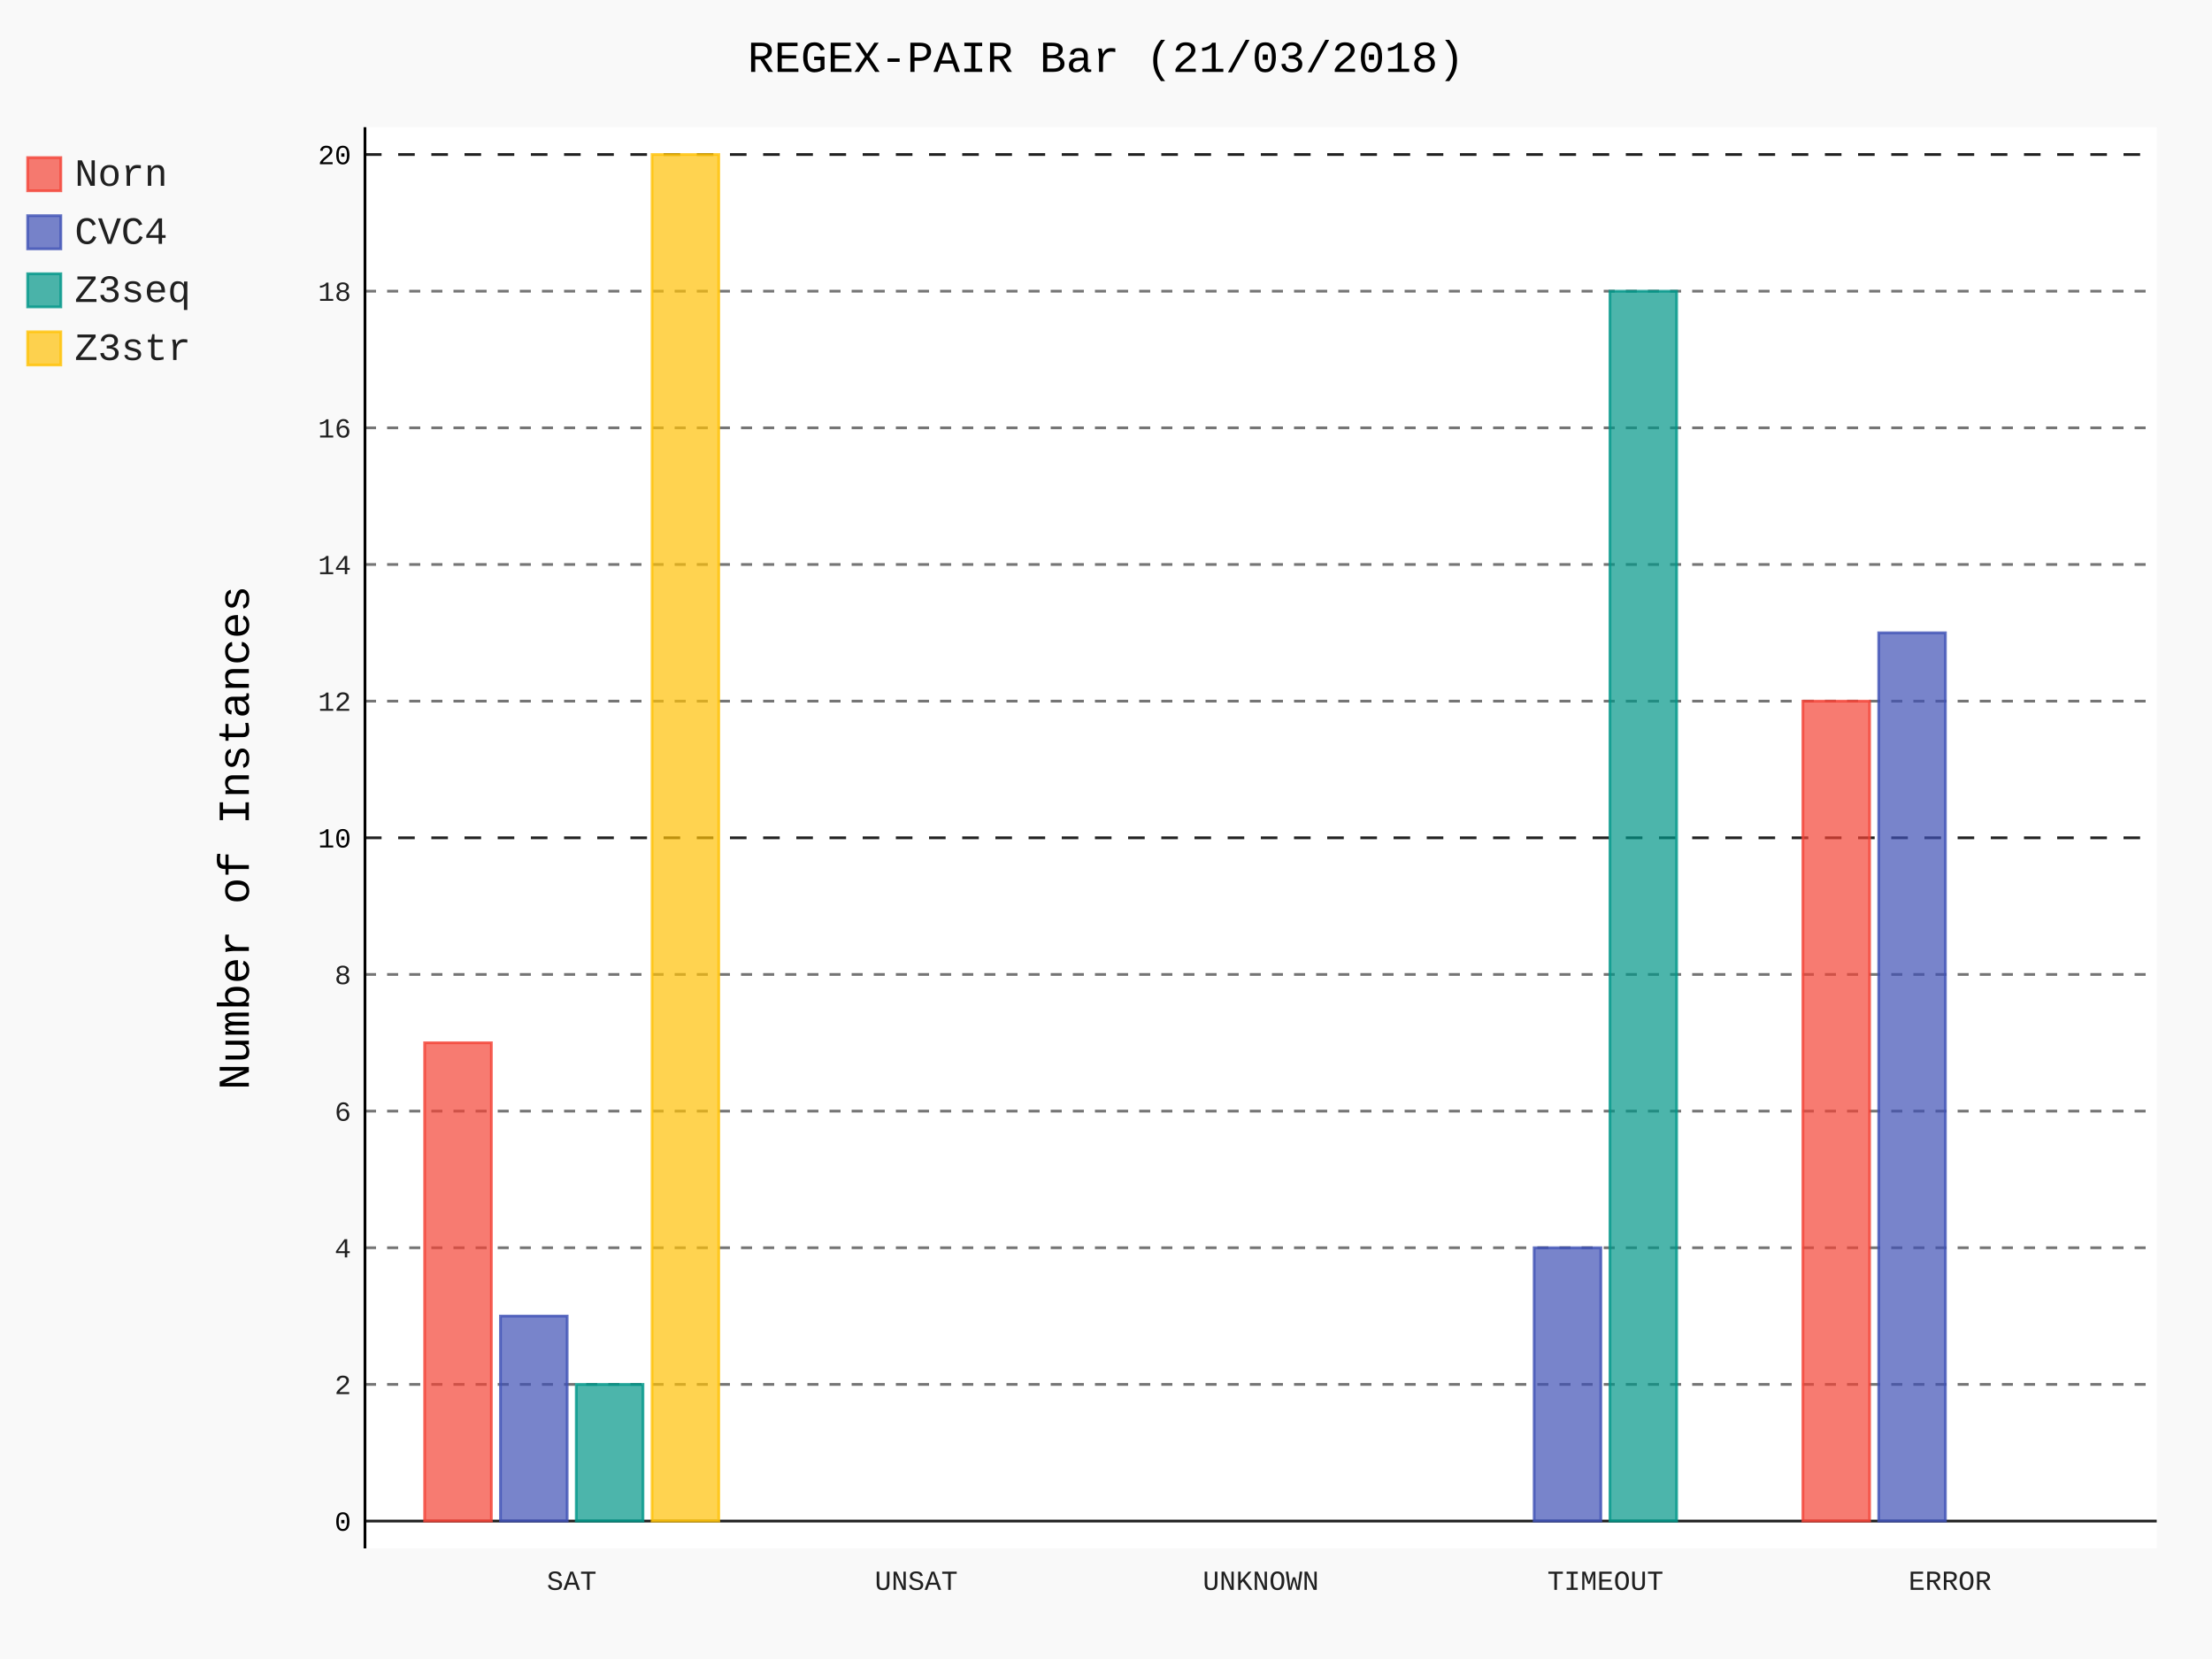
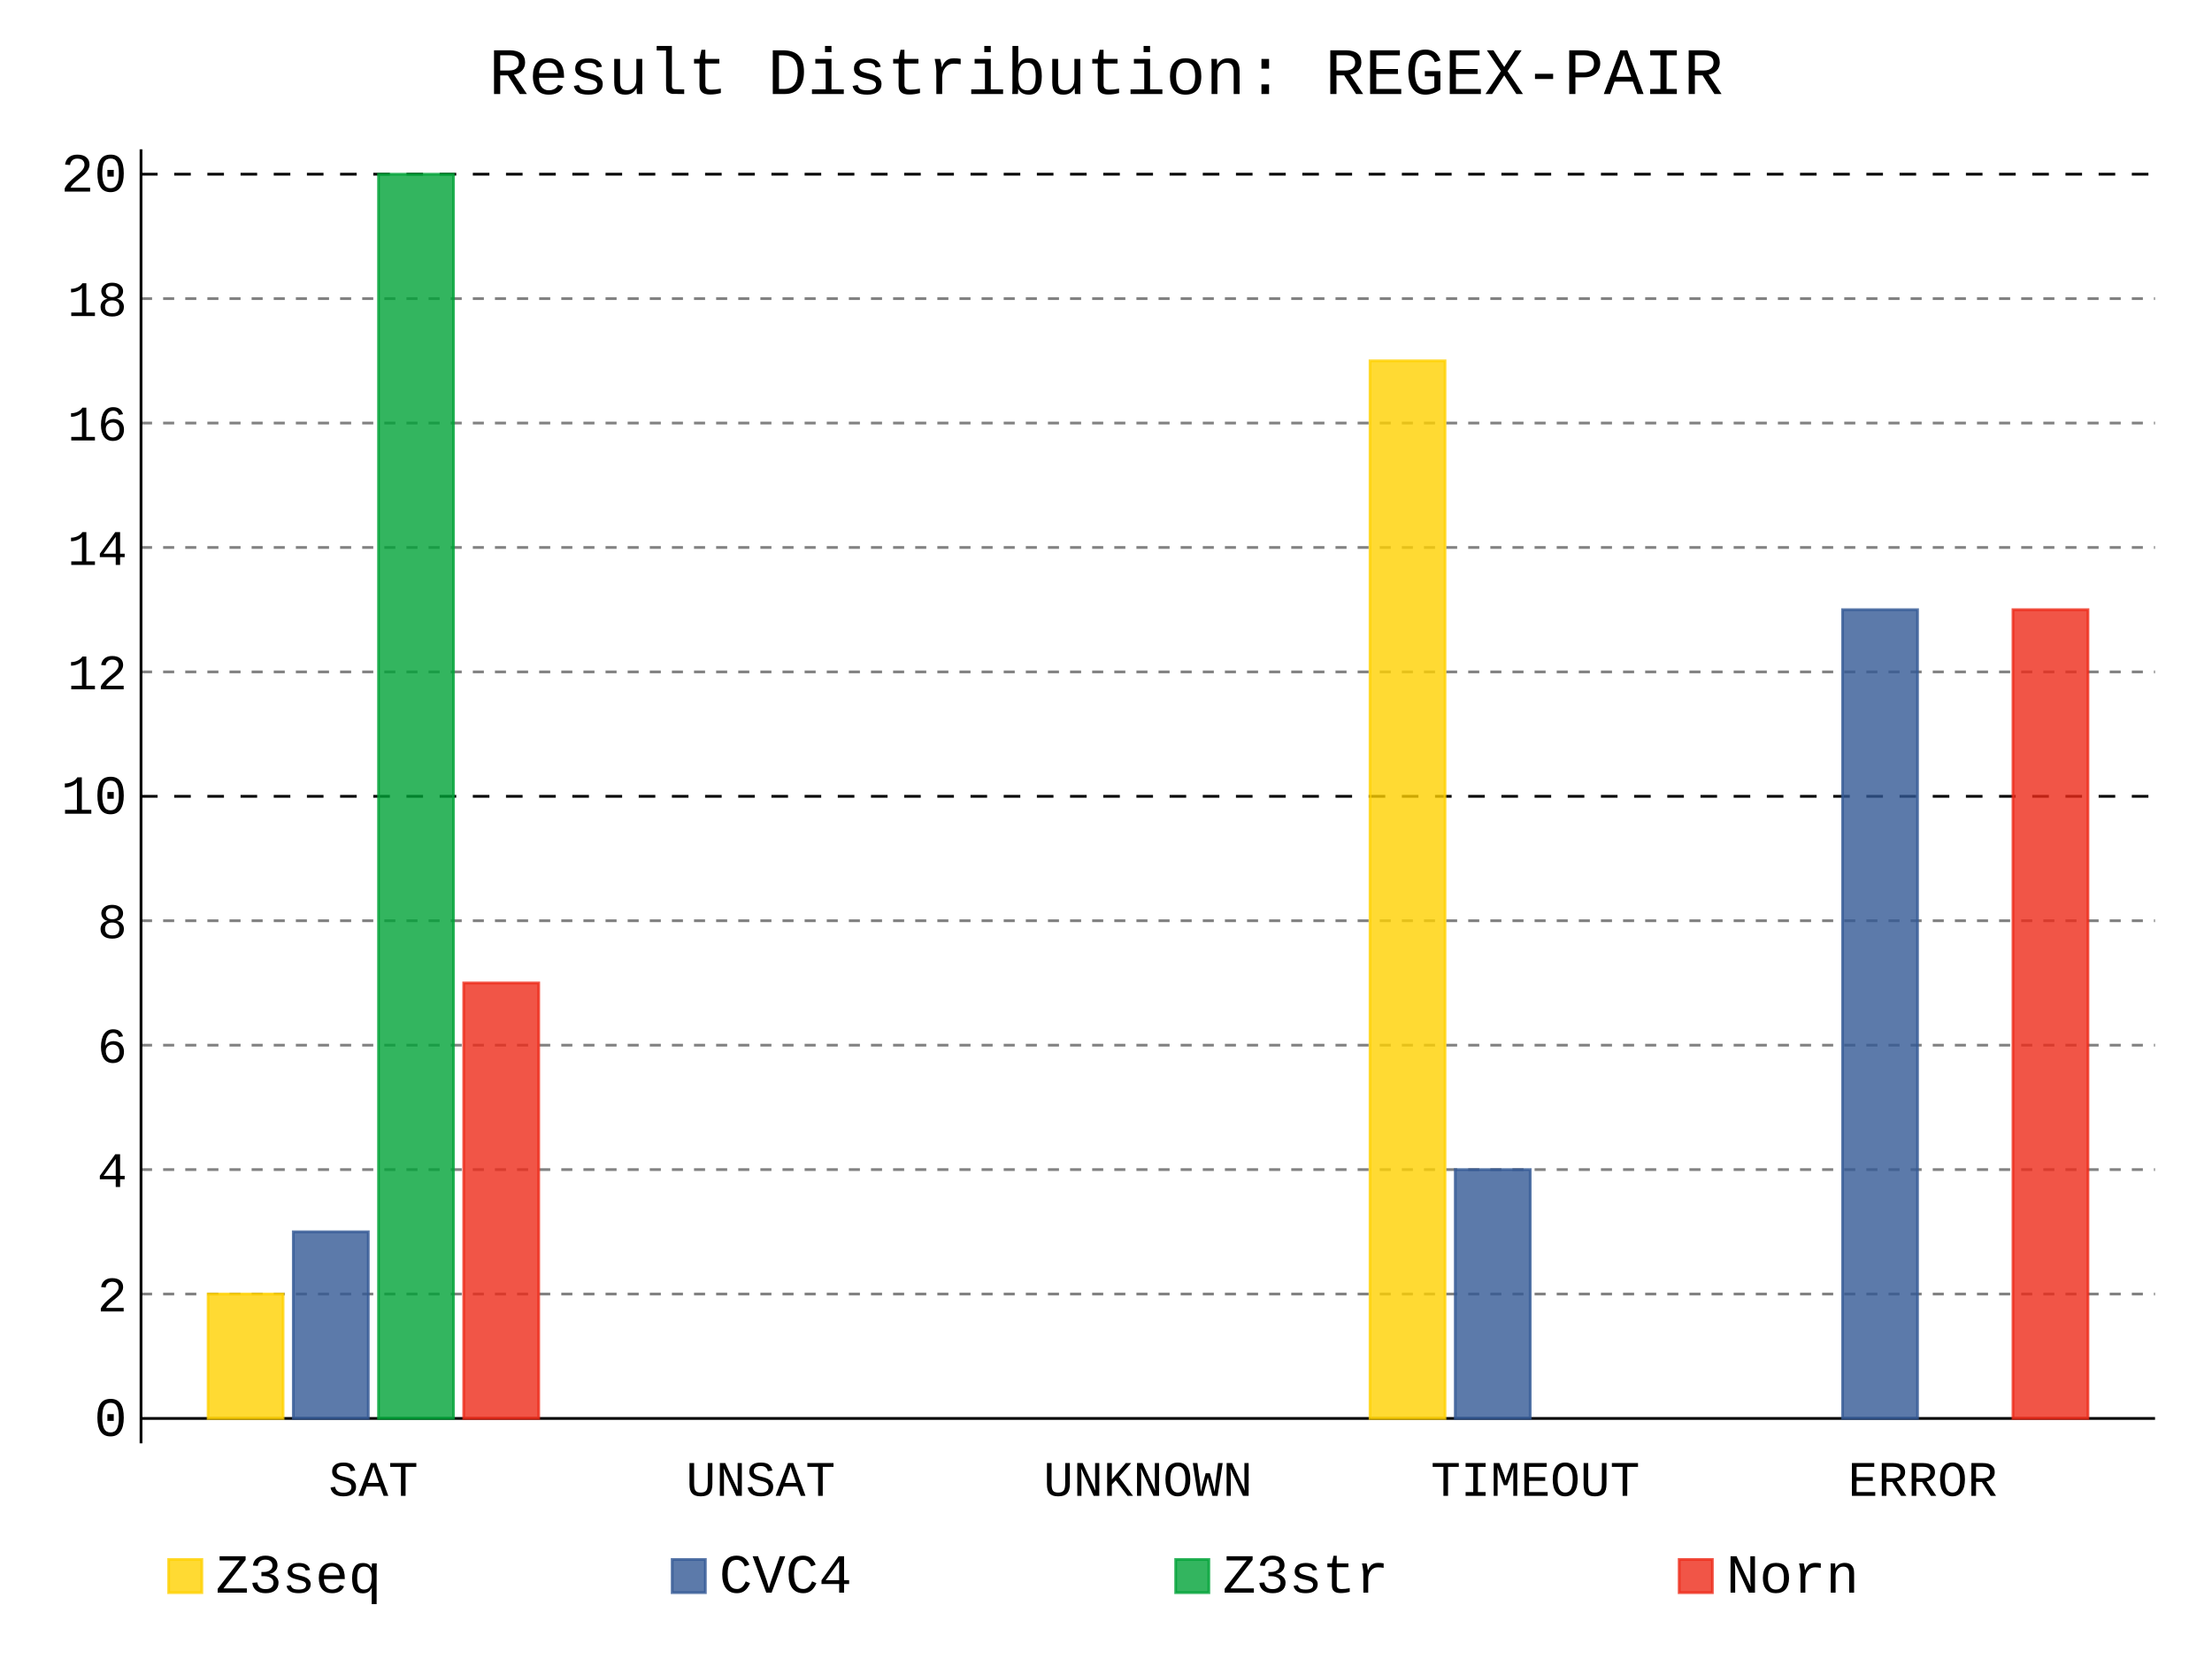
- <svg xmlns="http://www.w3.org/2000/svg" id="chart-8a6e1235-5697-4637-8cb0-0cb176718ff2" class="pygal-chart" viewBox="0 0 800 600">
+ <svg xmlns="http://www.w3.org/2000/svg" id="chart-0a93830d-884e-4274-88f8-7c5cbc2fed46" class="pygal-chart" viewBox="0 0 800 600">
  <defs>
-     <style type="text/css">#chart-8a6e1235-5697-4637-8cb0-0cb176718ff2{-webkit-user-select:none;-webkit-font-smoothing:antialiased;font-family:Consolas,"Liberation Mono",Menlo,Courier,monospace}#chart-8a6e1235-5697-4637-8cb0-0cb176718ff2 .title{font-family:Consolas,"Liberation Mono",Menlo,Courier,monospace;font-size:16px}#chart-8a6e1235-5697-4637-8cb0-0cb176718ff2 .legends .legend text{font-family:Consolas,"Liberation Mono",Menlo,Courier,monospace;font-size:14px}#chart-8a6e1235-5697-4637-8cb0-0cb176718ff2 .axis text{font-family:Consolas,"Liberation Mono",Menlo,Courier,monospace;font-size:10px}#chart-8a6e1235-5697-4637-8cb0-0cb176718ff2 .axis text.major{font-family:Consolas,"Liberation Mono",Menlo,Courier,monospace;font-size:10px}#chart-8a6e1235-5697-4637-8cb0-0cb176718ff2 .text-overlay text.value{font-family:Consolas,"Liberation Mono",Menlo,Courier,monospace;font-size:16px}#chart-8a6e1235-5697-4637-8cb0-0cb176718ff2 .text-overlay text.label{font-family:Consolas,"Liberation Mono",Menlo,Courier,monospace;font-size:10px}#chart-8a6e1235-5697-4637-8cb0-0cb176718ff2 .tooltip{font-family:Consolas,"Liberation Mono",Menlo,Courier,monospace;font-size:14px}#chart-8a6e1235-5697-4637-8cb0-0cb176718ff2 text.no_data{font-family:Consolas,"Liberation Mono",Menlo,Courier,monospace;font-size:64px}
- #chart-8a6e1235-5697-4637-8cb0-0cb176718ff2{background-color:rgba(249,249,249,1)}#chart-8a6e1235-5697-4637-8cb0-0cb176718ff2 path,#chart-8a6e1235-5697-4637-8cb0-0cb176718ff2 line,#chart-8a6e1235-5697-4637-8cb0-0cb176718ff2 rect,#chart-8a6e1235-5697-4637-8cb0-0cb176718ff2 circle{-webkit-transition:150ms;-moz-transition:150ms;transition:150ms}#chart-8a6e1235-5697-4637-8cb0-0cb176718ff2 .graph &gt; .background{fill:rgba(249,249,249,1)}#chart-8a6e1235-5697-4637-8cb0-0cb176718ff2 .plot &gt; .background{fill:rgba(255,255,255,1)}#chart-8a6e1235-5697-4637-8cb0-0cb176718ff2 .graph{fill:rgba(0,0,0,.87)}#chart-8a6e1235-5697-4637-8cb0-0cb176718ff2 text.no_data{fill:rgba(0,0,0,1)}#chart-8a6e1235-5697-4637-8cb0-0cb176718ff2 .title{fill:rgba(0,0,0,1)}#chart-8a6e1235-5697-4637-8cb0-0cb176718ff2 .legends .legend text{fill:rgba(0,0,0,.87)}#chart-8a6e1235-5697-4637-8cb0-0cb176718ff2 .legends .legend:hover text{fill:rgba(0,0,0,1)}#chart-8a6e1235-5697-4637-8cb0-0cb176718ff2 .axis .line{stroke:rgba(0,0,0,1)}#chart-8a6e1235-5697-4637-8cb0-0cb176718ff2 .axis .guide.line{stroke:rgba(0,0,0,.54)}#chart-8a6e1235-5697-4637-8cb0-0cb176718ff2 .axis .major.line{stroke:rgba(0,0,0,.87)}#chart-8a6e1235-5697-4637-8cb0-0cb176718ff2 .axis text.major{fill:rgba(0,0,0,1)}#chart-8a6e1235-5697-4637-8cb0-0cb176718ff2 .axis.y .guides:hover .guide.line,#chart-8a6e1235-5697-4637-8cb0-0cb176718ff2 .line-graph .axis.x .guides:hover .guide.line,#chart-8a6e1235-5697-4637-8cb0-0cb176718ff2 .stackedline-graph .axis.x .guides:hover .guide.line,#chart-8a6e1235-5697-4637-8cb0-0cb176718ff2 .xy-graph .axis.x .guides:hover .guide.line{stroke:rgba(0,0,0,1)}#chart-8a6e1235-5697-4637-8cb0-0cb176718ff2 .axis .guides:hover text{fill:rgba(0,0,0,1)}#chart-8a6e1235-5697-4637-8cb0-0cb176718ff2 .reactive{fill-opacity:.7;stroke-opacity:.8}#chart-8a6e1235-5697-4637-8cb0-0cb176718ff2 .ci{stroke:rgba(0,0,0,.87)}#chart-8a6e1235-5697-4637-8cb0-0cb176718ff2 .reactive.active,#chart-8a6e1235-5697-4637-8cb0-0cb176718ff2 .active .reactive{fill-opacity:.8;stroke-opacity:.9;stroke-width:4}#chart-8a6e1235-5697-4637-8cb0-0cb176718ff2 .ci .reactive.active{stroke-width:1.5}#chart-8a6e1235-5697-4637-8cb0-0cb176718ff2 .series text{fill:rgba(0,0,0,1)}#chart-8a6e1235-5697-4637-8cb0-0cb176718ff2 .tooltip rect{fill:rgba(255,255,255,1);stroke:rgba(0,0,0,1);-webkit-transition:opacity 150ms;-moz-transition:opacity 150ms;transition:opacity 150ms}#chart-8a6e1235-5697-4637-8cb0-0cb176718ff2 .tooltip .label{fill:rgba(0,0,0,.87)}#chart-8a6e1235-5697-4637-8cb0-0cb176718ff2 .tooltip .label{fill:rgba(0,0,0,.87)}#chart-8a6e1235-5697-4637-8cb0-0cb176718ff2 .tooltip .legend{font-size:.8em;fill:rgba(0,0,0,.54)}#chart-8a6e1235-5697-4637-8cb0-0cb176718ff2 .tooltip .x_label{font-size:.6em;fill:rgba(0,0,0,1)}#chart-8a6e1235-5697-4637-8cb0-0cb176718ff2 .tooltip .xlink{font-size:.5em;text-decoration:underline}#chart-8a6e1235-5697-4637-8cb0-0cb176718ff2 .tooltip .value{font-size:1.5em}#chart-8a6e1235-5697-4637-8cb0-0cb176718ff2 .bound{font-size:.5em}#chart-8a6e1235-5697-4637-8cb0-0cb176718ff2 .max-value{font-size:.75em;fill:rgba(0,0,0,.54)}#chart-8a6e1235-5697-4637-8cb0-0cb176718ff2 .map-element{fill:rgba(255,255,255,1);stroke:rgba(0,0,0,.54) !important}#chart-8a6e1235-5697-4637-8cb0-0cb176718ff2 .map-element .reactive{fill-opacity:inherit;stroke-opacity:inherit}#chart-8a6e1235-5697-4637-8cb0-0cb176718ff2 .color-0,#chart-8a6e1235-5697-4637-8cb0-0cb176718ff2 .color-0 a:visited{stroke:#F44336;fill:#F44336}#chart-8a6e1235-5697-4637-8cb0-0cb176718ff2 .color-1,#chart-8a6e1235-5697-4637-8cb0-0cb176718ff2 .color-1 a:visited{stroke:#3F51B5;fill:#3F51B5}#chart-8a6e1235-5697-4637-8cb0-0cb176718ff2 .color-2,#chart-8a6e1235-5697-4637-8cb0-0cb176718ff2 .color-2 a:visited{stroke:#009688;fill:#009688}#chart-8a6e1235-5697-4637-8cb0-0cb176718ff2 .color-3,#chart-8a6e1235-5697-4637-8cb0-0cb176718ff2 .color-3 a:visited{stroke:#FFC107;fill:#FFC107}#chart-8a6e1235-5697-4637-8cb0-0cb176718ff2 .text-overlay .color-0 text{fill:black}#chart-8a6e1235-5697-4637-8cb0-0cb176718ff2 .text-overlay .color-1 text{fill:black}#chart-8a6e1235-5697-4637-8cb0-0cb176718ff2 .text-overlay .color-2 text{fill:black}#chart-8a6e1235-5697-4637-8cb0-0cb176718ff2 .text-overlay .color-3 text{fill:black}
- #chart-8a6e1235-5697-4637-8cb0-0cb176718ff2 text.no_data{text-anchor:middle}#chart-8a6e1235-5697-4637-8cb0-0cb176718ff2 .guide.line{fill:none}#chart-8a6e1235-5697-4637-8cb0-0cb176718ff2 .centered{text-anchor:middle}#chart-8a6e1235-5697-4637-8cb0-0cb176718ff2 .title{text-anchor:middle}#chart-8a6e1235-5697-4637-8cb0-0cb176718ff2 .legends .legend text{fill-opacity:1}#chart-8a6e1235-5697-4637-8cb0-0cb176718ff2 .axis.x text{text-anchor:middle}#chart-8a6e1235-5697-4637-8cb0-0cb176718ff2 .axis.x:not(.web) text[transform]{text-anchor:start}#chart-8a6e1235-5697-4637-8cb0-0cb176718ff2 .axis.x:not(.web) text[transform].backwards{text-anchor:end}#chart-8a6e1235-5697-4637-8cb0-0cb176718ff2 .axis.y text{text-anchor:end}#chart-8a6e1235-5697-4637-8cb0-0cb176718ff2 .axis.y text[transform].backwards{text-anchor:start}#chart-8a6e1235-5697-4637-8cb0-0cb176718ff2 .axis.y2 text{text-anchor:start}#chart-8a6e1235-5697-4637-8cb0-0cb176718ff2 .axis.y2 text[transform].backwards{text-anchor:end}#chart-8a6e1235-5697-4637-8cb0-0cb176718ff2 .axis .guide.line{stroke-dasharray:4,4}#chart-8a6e1235-5697-4637-8cb0-0cb176718ff2 .axis .major.guide.line{stroke-dasharray:6,6}#chart-8a6e1235-5697-4637-8cb0-0cb176718ff2 .horizontal .axis.y .guide.line,#chart-8a6e1235-5697-4637-8cb0-0cb176718ff2 .horizontal .axis.y2 .guide.line,#chart-8a6e1235-5697-4637-8cb0-0cb176718ff2 .vertical .axis.x .guide.line{opacity:0}#chart-8a6e1235-5697-4637-8cb0-0cb176718ff2 .horizontal .axis.always_show .guide.line,#chart-8a6e1235-5697-4637-8cb0-0cb176718ff2 .vertical .axis.always_show .guide.line{opacity:1 !important}#chart-8a6e1235-5697-4637-8cb0-0cb176718ff2 .axis.y .guides:hover .guide.line,#chart-8a6e1235-5697-4637-8cb0-0cb176718ff2 .axis.y2 .guides:hover .guide.line,#chart-8a6e1235-5697-4637-8cb0-0cb176718ff2 .axis.x .guides:hover .guide.line{opacity:1}#chart-8a6e1235-5697-4637-8cb0-0cb176718ff2 .axis .guides:hover text{opacity:1}#chart-8a6e1235-5697-4637-8cb0-0cb176718ff2 .nofill{fill:none}#chart-8a6e1235-5697-4637-8cb0-0cb176718ff2 .subtle-fill{fill-opacity:.2}#chart-8a6e1235-5697-4637-8cb0-0cb176718ff2 .dot{stroke-width:1px;fill-opacity:1}#chart-8a6e1235-5697-4637-8cb0-0cb176718ff2 .dot.active{stroke-width:5px}#chart-8a6e1235-5697-4637-8cb0-0cb176718ff2 .dot.negative{fill:transparent}#chart-8a6e1235-5697-4637-8cb0-0cb176718ff2 text,#chart-8a6e1235-5697-4637-8cb0-0cb176718ff2 tspan{stroke:none !important}#chart-8a6e1235-5697-4637-8cb0-0cb176718ff2 .series text.active{opacity:1}#chart-8a6e1235-5697-4637-8cb0-0cb176718ff2 .tooltip rect{fill-opacity:.95;stroke-width:.5}#chart-8a6e1235-5697-4637-8cb0-0cb176718ff2 .tooltip text{fill-opacity:1}#chart-8a6e1235-5697-4637-8cb0-0cb176718ff2 .showable{visibility:hidden}#chart-8a6e1235-5697-4637-8cb0-0cb176718ff2 .showable.shown{visibility:visible}#chart-8a6e1235-5697-4637-8cb0-0cb176718ff2 .gauge-background{fill:rgba(229,229,229,1);stroke:none}#chart-8a6e1235-5697-4637-8cb0-0cb176718ff2 .bg-lines{stroke:rgba(249,249,249,1);stroke-width:2px}</style>
+     <style type="text/css">#chart-0a93830d-884e-4274-88f8-7c5cbc2fed46{-webkit-user-select:none;-webkit-font-smoothing:antialiased;font-family:Consolas,"Liberation Mono",Menlo,Courier,monospace}#chart-0a93830d-884e-4274-88f8-7c5cbc2fed46 .title{font-family:Consolas,"Liberation Mono",Menlo,Courier,monospace;font-size:24px}#chart-0a93830d-884e-4274-88f8-7c5cbc2fed46 .legends .legend text{font-family:Consolas,"Liberation Mono",Menlo,Courier,monospace;font-size:20px}#chart-0a93830d-884e-4274-88f8-7c5cbc2fed46 .axis text{font-family:Consolas,"Liberation Mono",Menlo,Courier,monospace;font-size:18px}#chart-0a93830d-884e-4274-88f8-7c5cbc2fed46 .axis text.major{font-family:Consolas,"Liberation Mono",Menlo,Courier,monospace;font-size:20px}#chart-0a93830d-884e-4274-88f8-7c5cbc2fed46 .text-overlay text.value{font-family:Consolas,"Liberation Mono",Menlo,Courier,monospace;font-size:22px}#chart-0a93830d-884e-4274-88f8-7c5cbc2fed46 .text-overlay text.label{font-family:Consolas,"Liberation Mono",Menlo,Courier,monospace;font-size:20px}#chart-0a93830d-884e-4274-88f8-7c5cbc2fed46 .tooltip{font-family:Consolas,"Liberation Mono",Menlo,Courier,monospace;font-size:20px}#chart-0a93830d-884e-4274-88f8-7c5cbc2fed46 text.no_data{font-family:Consolas,"Liberation Mono",Menlo,Courier,monospace;font-size:64px}
+ #chart-0a93830d-884e-4274-88f8-7c5cbc2fed46{background-color:#FFFFFF}#chart-0a93830d-884e-4274-88f8-7c5cbc2fed46 path,#chart-0a93830d-884e-4274-88f8-7c5cbc2fed46 line,#chart-0a93830d-884e-4274-88f8-7c5cbc2fed46 rect,#chart-0a93830d-884e-4274-88f8-7c5cbc2fed46 circle{-webkit-transition:100ms;-moz-transition:100ms;transition:100ms}#chart-0a93830d-884e-4274-88f8-7c5cbc2fed46 .graph &gt; .background{fill:#FFFFFF}#chart-0a93830d-884e-4274-88f8-7c5cbc2fed46 .plot &gt; .background{fill:#FFFFFF}#chart-0a93830d-884e-4274-88f8-7c5cbc2fed46 .graph{fill:#000000}#chart-0a93830d-884e-4274-88f8-7c5cbc2fed46 text.no_data{fill:#000000}#chart-0a93830d-884e-4274-88f8-7c5cbc2fed46 .title{fill:#000000}#chart-0a93830d-884e-4274-88f8-7c5cbc2fed46 .legends .legend text{fill:#000000}#chart-0a93830d-884e-4274-88f8-7c5cbc2fed46 .legends .legend:hover text{fill:#000000}#chart-0a93830d-884e-4274-88f8-7c5cbc2fed46 .axis .line{stroke:#000000}#chart-0a93830d-884e-4274-88f8-7c5cbc2fed46 .axis .guide.line{stroke:#828282}#chart-0a93830d-884e-4274-88f8-7c5cbc2fed46 .axis .major.line{stroke:#000000}#chart-0a93830d-884e-4274-88f8-7c5cbc2fed46 .axis text.major{fill:#000000}#chart-0a93830d-884e-4274-88f8-7c5cbc2fed46 .axis.y .guides:hover .guide.line,#chart-0a93830d-884e-4274-88f8-7c5cbc2fed46 .line-graph .axis.x .guides:hover .guide.line,#chart-0a93830d-884e-4274-88f8-7c5cbc2fed46 .stackedline-graph .axis.x .guides:hover .guide.line,#chart-0a93830d-884e-4274-88f8-7c5cbc2fed46 .xy-graph .axis.x .guides:hover .guide.line{stroke:#000000}#chart-0a93830d-884e-4274-88f8-7c5cbc2fed46 .axis .guides:hover text{fill:#000000}#chart-0a93830d-884e-4274-88f8-7c5cbc2fed46 .reactive{fill-opacity:.8;stroke-opacity:.8}#chart-0a93830d-884e-4274-88f8-7c5cbc2fed46 .ci{stroke:#000000}#chart-0a93830d-884e-4274-88f8-7c5cbc2fed46 .reactive.active,#chart-0a93830d-884e-4274-88f8-7c5cbc2fed46 .active .reactive{fill-opacity:.9;stroke-opacity:.9;stroke-width:4}#chart-0a93830d-884e-4274-88f8-7c5cbc2fed46 .ci .reactive.active{stroke-width:1.5}#chart-0a93830d-884e-4274-88f8-7c5cbc2fed46 .series text{fill:#000000}#chart-0a93830d-884e-4274-88f8-7c5cbc2fed46 .tooltip rect{fill:#FFFFFF;stroke:#000000;-webkit-transition:opacity 100ms;-moz-transition:opacity 100ms;transition:opacity 100ms}#chart-0a93830d-884e-4274-88f8-7c5cbc2fed46 .tooltip .label{fill:#000000}#chart-0a93830d-884e-4274-88f8-7c5cbc2fed46 .tooltip .label{fill:#000000}#chart-0a93830d-884e-4274-88f8-7c5cbc2fed46 .tooltip .legend{font-size:.8em;fill:#828282}#chart-0a93830d-884e-4274-88f8-7c5cbc2fed46 .tooltip .x_label{font-size:.6em;fill:#000000}#chart-0a93830d-884e-4274-88f8-7c5cbc2fed46 .tooltip .xlink{font-size:.5em;text-decoration:underline}#chart-0a93830d-884e-4274-88f8-7c5cbc2fed46 .tooltip .value{font-size:1.5em}#chart-0a93830d-884e-4274-88f8-7c5cbc2fed46 .bound{font-size:.5em}#chart-0a93830d-884e-4274-88f8-7c5cbc2fed46 .max-value{font-size:.75em;fill:#828282}#chart-0a93830d-884e-4274-88f8-7c5cbc2fed46 .map-element{fill:#FFFFFF;stroke:#828282 !important}#chart-0a93830d-884e-4274-88f8-7c5cbc2fed46 .map-element .reactive{fill-opacity:inherit;stroke-opacity:inherit}#chart-0a93830d-884e-4274-88f8-7c5cbc2fed46 .color-0,#chart-0a93830d-884e-4274-88f8-7c5cbc2fed46 .color-0 a:visited{stroke:#FFD000;fill:#FFD000}#chart-0a93830d-884e-4274-88f8-7c5cbc2fed46 .color-1,#chart-0a93830d-884e-4274-88f8-7c5cbc2fed46 .color-1 a:visited{stroke:#345995;fill:#345995}#chart-0a93830d-884e-4274-88f8-7c5cbc2fed46 .color-2,#chart-0a93830d-884e-4274-88f8-7c5cbc2fed46 .color-2 a:visited{stroke:#01A337;fill:#01A337}#chart-0a93830d-884e-4274-88f8-7c5cbc2fed46 .color-3,#chart-0a93830d-884e-4274-88f8-7c5cbc2fed46 .color-3 a:visited{stroke:#ED2B1A;fill:#ED2B1A}#chart-0a93830d-884e-4274-88f8-7c5cbc2fed46 .text-overlay .color-0 text{fill:black}#chart-0a93830d-884e-4274-88f8-7c5cbc2fed46 .text-overlay .color-1 text{fill:black}#chart-0a93830d-884e-4274-88f8-7c5cbc2fed46 .text-overlay .color-2 text{fill:black}#chart-0a93830d-884e-4274-88f8-7c5cbc2fed46 .text-overlay .color-3 text{fill:black}
+ #chart-0a93830d-884e-4274-88f8-7c5cbc2fed46 text.no_data{text-anchor:middle}#chart-0a93830d-884e-4274-88f8-7c5cbc2fed46 .guide.line{fill:none}#chart-0a93830d-884e-4274-88f8-7c5cbc2fed46 .centered{text-anchor:middle}#chart-0a93830d-884e-4274-88f8-7c5cbc2fed46 .title{text-anchor:middle}#chart-0a93830d-884e-4274-88f8-7c5cbc2fed46 .legends .legend text{fill-opacity:1}#chart-0a93830d-884e-4274-88f8-7c5cbc2fed46 .axis.x text{text-anchor:middle}#chart-0a93830d-884e-4274-88f8-7c5cbc2fed46 .axis.x:not(.web) text[transform]{text-anchor:start}#chart-0a93830d-884e-4274-88f8-7c5cbc2fed46 .axis.x:not(.web) text[transform].backwards{text-anchor:end}#chart-0a93830d-884e-4274-88f8-7c5cbc2fed46 .axis.y text{text-anchor:end}#chart-0a93830d-884e-4274-88f8-7c5cbc2fed46 .axis.y text[transform].backwards{text-anchor:start}#chart-0a93830d-884e-4274-88f8-7c5cbc2fed46 .axis.y2 text{text-anchor:start}#chart-0a93830d-884e-4274-88f8-7c5cbc2fed46 .axis.y2 text[transform].backwards{text-anchor:end}#chart-0a93830d-884e-4274-88f8-7c5cbc2fed46 .axis .guide.line{stroke-dasharray:4,4}#chart-0a93830d-884e-4274-88f8-7c5cbc2fed46 .axis .major.guide.line{stroke-dasharray:6,6}#chart-0a93830d-884e-4274-88f8-7c5cbc2fed46 .horizontal .axis.y .guide.line,#chart-0a93830d-884e-4274-88f8-7c5cbc2fed46 .horizontal .axis.y2 .guide.line,#chart-0a93830d-884e-4274-88f8-7c5cbc2fed46 .vertical .axis.x .guide.line{opacity:0}#chart-0a93830d-884e-4274-88f8-7c5cbc2fed46 .horizontal .axis.always_show .guide.line,#chart-0a93830d-884e-4274-88f8-7c5cbc2fed46 .vertical .axis.always_show .guide.line{opacity:1 !important}#chart-0a93830d-884e-4274-88f8-7c5cbc2fed46 .axis.y .guides:hover .guide.line,#chart-0a93830d-884e-4274-88f8-7c5cbc2fed46 .axis.y2 .guides:hover .guide.line,#chart-0a93830d-884e-4274-88f8-7c5cbc2fed46 .axis.x .guides:hover .guide.line{opacity:1}#chart-0a93830d-884e-4274-88f8-7c5cbc2fed46 .axis .guides:hover text{opacity:1}#chart-0a93830d-884e-4274-88f8-7c5cbc2fed46 .nofill{fill:none}#chart-0a93830d-884e-4274-88f8-7c5cbc2fed46 .subtle-fill{fill-opacity:.2}#chart-0a93830d-884e-4274-88f8-7c5cbc2fed46 .dot{stroke-width:1px;fill-opacity:1}#chart-0a93830d-884e-4274-88f8-7c5cbc2fed46 .dot.active{stroke-width:5px}#chart-0a93830d-884e-4274-88f8-7c5cbc2fed46 .dot.negative{fill:transparent}#chart-0a93830d-884e-4274-88f8-7c5cbc2fed46 text,#chart-0a93830d-884e-4274-88f8-7c5cbc2fed46 tspan{stroke:none !important}#chart-0a93830d-884e-4274-88f8-7c5cbc2fed46 .series text.active{opacity:1}#chart-0a93830d-884e-4274-88f8-7c5cbc2fed46 .tooltip rect{fill-opacity:.95;stroke-width:.5}#chart-0a93830d-884e-4274-88f8-7c5cbc2fed46 .tooltip text{fill-opacity:1}#chart-0a93830d-884e-4274-88f8-7c5cbc2fed46 .showable{visibility:hidden}#chart-0a93830d-884e-4274-88f8-7c5cbc2fed46 .showable.shown{visibility:visible}#chart-0a93830d-884e-4274-88f8-7c5cbc2fed46 .gauge-background{fill:rgba(229,229,229,1);stroke:none}#chart-0a93830d-884e-4274-88f8-7c5cbc2fed46 .bg-lines{stroke:#FFFFFF;stroke-width:2px}</style>
  </defs>
  <g class="graph bar-graph vertical">
    <rect class="background" height="600" width="800" x="0" y="0" />
-     <g class="plot" transform="translate(132, 46)">
-       <rect class="background" height="514" width="648.0" x="0" y="0" />
+     <g class="plot" transform="translate(51, 54)">
+       <rect class="background" height="468.0" width="728.4" x="0" y="0" />
      <g class="axis y always_show">
        <g class="guides">
-           <path class="axis major line" d="M0 504.115 h648" />
-           <text class="major" x="-5" y="507.615">0</text>
+           <path class="axis major line" d="M0 459 h728.4" />
+           <text class="major" x="-5" y="465.3">0</text>
        </g>
        <g class="guides">
-           <path class="guide line" d="M0 454.692 h648" />
-           <text class="" x="-5" y="458.192">2</text>
+           <path class="guide line" d="M0 414 h728.4" />
+           <text class="" x="-5" y="420.3">2</text>
        </g>
        <g class="guides">
-           <path class="guide line" d="M0 405.269 h648" />
-           <text class="" x="-5" y="408.769">4</text>
+           <path class="guide line" d="M0 369 h728.4" />
+           <text class="" x="-5" y="375.3">4</text>
        </g>
        <g class="guides">
-           <path class="guide line" d="M0 355.846 h648" />
-           <text class="" x="-5" y="359.346">6</text>
+           <path class="guide line" d="M0 324 h728.4" />
+           <text class="" x="-5" y="330.3">6</text>
        </g>
        <g class="guides">
-           <path class="guide line" d="M0 306.423 h648" />
-           <text class="" x="-5" y="309.923">8</text>
+           <path class="guide line" d="M0 279 h728.4" />
+           <text class="" x="-5" y="285.3">8</text>
        </g>
        <g class="guides">
-           <path class="major guide line" d="M0 257 h648" />
-           <text class="major" x="-5" y="260.5">10</text>
+           <path class="major guide line" d="M0 234 h728.4" />
+           <text class="major" x="-5" y="240.3">10</text>
        </g>
        <g class="guides">
-           <path class="guide line" d="M0 207.577 h648" />
-           <text class="" x="-5" y="211.077">12</text>
+           <path class="guide line" d="M0 189 h728.4" />
+           <text class="" x="-5" y="195.3">12</text>
        </g>
        <g class="guides">
-           <path class="guide line" d="M0 158.154 h648" />
-           <text class="" x="-5" y="161.654">14</text>
+           <path class="guide line" d="M0 144 h728.4" />
+           <text class="" x="-5" y="150.3">14</text>
        </g>
        <g class="guides">
-           <path class="guide line" d="M0 108.731 h648" />
-           <text class="" x="-5" y="112.231">16</text>
+           <path class="guide line" d="M0 99 h728.4" />
+           <text class="" x="-5" y="105.3">16</text>
        </g>
        <g class="guides">
-           <path class="guide line" d="M0 59.308 h648" />
-           <text class="" x="-5" y="62.808">18</text>
+           <path class="guide line" d="M0 54 h728.4" />
+           <text class="" x="-5" y="60.3">18</text>
        </g>
        <g class="guides">
-           <path class="major guide line" d="M0 9.885 h648" />
-           <text class="major" x="-5" y="13.385">20</text>
+           <path class="major guide line" d="M0 9 h728.4" />
+           <text class="major" x="-5" y="15.3">20</text>
        </g>
      </g>
      <g class="axis x">
-         <path class="line" d="M0 0 v514" />
+         <path class="line" d="M0 0 v468" />
        <g class="guides">
-           <path class="guide line" d="M74.769 0 v514" />
-           <text class="" x="74.769" y="529.0">SAT</text>
+           <path class="guide line" d="M84.046 0 v468" />
+           <text class="" x="84.046" y="487.0">SAT</text>
        </g>
        <g class="guides">
-           <path class="guide line" d="M199.385 0 v514" />
-           <text class="" x="199.385" y="529.0">UNSAT</text>
+           <path class="guide line" d="M224.123 0 v468" />
+           <text class="" x="224.123" y="487.0">UNSAT</text>
        </g>
        <g class="guides">
-           <path class="guide line" d="M324 0 v514" />
-           <text class="" x="324.0" y="529.0">UNKNOWN</text>
+           <path class="guide line" d="M364.2 0 v468" />
+           <text class="" x="364.2" y="487.0">UNKNOWN</text>
        </g>
        <g class="guides">
-           <path class="guide line" d="M448.615 0 v514" />
-           <text class="" x="448.615" y="529.0">TIMEOUT</text>
+           <path class="guide line" d="M504.277 0 v468" />
+           <text class="" x="504.277" y="487.0">TIMEOUT</text>
        </g>
        <g class="guides">
-           <path class="guide line" d="M573.231 0 v514" />
-           <text class="" x="573.231" y="529.0">ERROR</text>
+           <path class="guide line" d="M644.354 0 v468" />
+           <text class="" x="644.354" y="487.0">ERROR</text>
        </g>
      </g>
      <g class="series serie-0 color-0">
        <g class="bars">
          <g class="bar">
-             <rect class="rect reactive tooltip-trigger" height="172.981" rx="0" ry="0" width="24.126" x="21.583" y="331.135" />
+             <rect class="rect reactive tooltip-trigger" height="45.0" rx="0" ry="0" width="27.119" x="24.261" y="414.0" />
          </g>
          <g class="bar">
-             <rect class="rect reactive tooltip-trigger" height="0.0" rx="0" ry="0" width="24.126" x="146.199" y="504.115" />
+             <rect class="rect reactive tooltip-trigger" height="0.0" rx="0" ry="0" width="27.119" x="164.338" y="459.0" />
          </g>
          <g class="bar">
-             <rect class="rect reactive tooltip-trigger" height="0.0" rx="0" ry="0" width="24.126" x="270.814" y="504.115" />
+             <rect class="rect reactive tooltip-trigger" height="0.0" rx="0" ry="0" width="27.119" x="304.415" y="459.0" />
          </g>
          <g class="bar">
-             <rect class="rect reactive tooltip-trigger" height="0.0" rx="0" ry="0" width="24.126" x="395.43" y="504.115" />
+             <rect class="rect reactive tooltip-trigger" height="382.5" rx="0" ry="0" width="27.119" x="444.492" y="76.5" />
          </g>
          <g class="bar">
-             <rect class="rect reactive tooltip-trigger" height="296.538" rx="0" ry="0" width="24.126" x="520.045" y="207.577" />
+             <rect class="rect reactive tooltip-trigger" height="0.0" rx="0" ry="0" width="27.119" x="584.569" y="459.0" />
          </g>
        </g>
      </g>
      <g class="series serie-1 color-1">
        <g class="bars">
          <g class="bar">
-             <rect class="rect reactive tooltip-trigger" height="74.135" rx="0" ry="0" width="24.126" x="48.999" y="429.981" />
+             <rect class="rect reactive tooltip-trigger" height="67.5" rx="0" ry="0" width="27.119" x="55.078" y="391.5" />
          </g>
          <g class="bar">
-             <rect class="rect reactive tooltip-trigger" height="0.0" rx="0" ry="0" width="24.126" x="173.614" y="504.115" />
+             <rect class="rect reactive tooltip-trigger" height="0.0" rx="0" ry="0" width="27.119" x="195.155" y="459.0" />
          </g>
          <g class="bar">
-             <rect class="rect reactive tooltip-trigger" height="0.0" rx="0" ry="0" width="24.126" x="298.23" y="504.115" />
+             <rect class="rect reactive tooltip-trigger" height="0.0" rx="0" ry="0" width="27.119" x="335.232" y="459.0" />
          </g>
          <g class="bar">
-             <rect class="rect reactive tooltip-trigger" height="98.846" rx="0" ry="0" width="24.126" x="422.845" y="405.269" />
+             <rect class="rect reactive tooltip-trigger" height="90.0" rx="0" ry="0" width="27.119" x="475.309" y="369.0" />
          </g>
          <g class="bar">
-             <rect class="rect reactive tooltip-trigger" height="321.25" rx="0" ry="0" width="24.126" x="547.46" y="182.865" />
+             <rect class="rect reactive tooltip-trigger" height="292.5" rx="0" ry="0" width="27.119" x="615.386" y="166.5" />
          </g>
        </g>
      </g>
      <g class="series serie-2 color-2">
        <g class="bars">
          <g class="bar">
-             <rect class="rect reactive tooltip-trigger" height="49.423" rx="0" ry="0" width="24.126" x="76.414" y="454.692" />
+             <rect class="rect reactive tooltip-trigger" height="450.0" rx="0" ry="0" width="27.119" x="85.895" y="9.0" />
          </g>
          <g class="bar">
-             <rect class="rect reactive tooltip-trigger" height="0.0" rx="0" ry="0" width="24.126" x="201.03" y="504.115" />
+             <rect class="rect reactive tooltip-trigger" height="0.0" rx="0" ry="0" width="27.119" x="225.972" y="459.0" />
          </g>
          <g class="bar">
-             <rect class="rect reactive tooltip-trigger" height="0.0" rx="0" ry="0" width="24.126" x="325.645" y="504.115" />
+             <rect class="rect reactive tooltip-trigger" height="0.0" rx="0" ry="0" width="27.119" x="366.049" y="459.0" />
          </g>
          <g class="bar">
-             <rect class="rect reactive tooltip-trigger" height="444.808" rx="0" ry="0" width="24.126" x="450.26" y="59.308" />
+             <rect class="rect reactive tooltip-trigger" height="0.0" rx="0" ry="0" width="27.119" x="506.126" y="459.0" />
          </g>
          <g class="bar">
-             <rect class="rect reactive tooltip-trigger" height="0.0" rx="0" ry="0" width="24.126" x="574.876" y="504.115" />
+             <rect class="rect reactive tooltip-trigger" height="0.0" rx="0" ry="0" width="27.119" x="646.203" y="459.0" />
          </g>
        </g>
      </g>
      <g class="series serie-3 color-3">
        <g class="bars">
          <g class="bar">
-             <rect class="rect reactive tooltip-trigger" height="494.231" rx="0" ry="0" width="24.126" x="103.83" y="9.885" />
+             <rect class="rect reactive tooltip-trigger" height="157.5" rx="0" ry="0" width="27.119" x="116.712" y="301.5" />
          </g>
          <g class="bar">
-             <rect class="rect reactive tooltip-trigger" height="0.0" rx="0" ry="0" width="24.126" x="228.445" y="504.115" />
+             <rect class="rect reactive tooltip-trigger" height="0.0" rx="0" ry="0" width="27.119" x="256.789" y="459.0" />
          </g>
          <g class="bar">
-             <rect class="rect reactive tooltip-trigger" height="0.0" rx="0" ry="0" width="24.126" x="353.06" y="504.115" />
+             <rect class="rect reactive tooltip-trigger" height="0.0" rx="0" ry="0" width="27.119" x="396.866" y="459.0" />
          </g>
          <g class="bar">
-             <rect class="rect reactive tooltip-trigger" height="0.0" rx="0" ry="0" width="24.126" x="477.676" y="504.115" />
+             <rect class="rect reactive tooltip-trigger" height="0.0" rx="0" ry="0" width="27.119" x="536.943" y="459.0" />
          </g>
          <g class="bar">
-             <rect class="rect reactive tooltip-trigger" height="0.0" rx="0" ry="0" width="24.126" x="602.291" y="504.115" />
+             <rect class="rect reactive tooltip-trigger" height="292.5" rx="0" ry="0" width="27.119" x="677.02" y="166.5" />
          </g>
        </g>
      </g>
    </g>
    <g class="titles">
-       <text class="title plot_title" x="400.0" y="26">REGEX-PAIR Bar (21/03/2018)</text>
-       <text class="title" x="64.0" y="329.0" transform="rotate(-90 64 303)">Number of Instances</text>
+       <text class="title plot_title" x="400.0" y="34">Result Distribution: REGEX-PAIR</text>
    </g>
-     <g class="plot overlay" transform="translate(132, 46)">
+     <g class="plot overlay" transform="translate(51, 54)">
      <g class="series serie-0 color-0" />
      <g class="series serie-1 color-1" />
      <g class="series serie-2 color-2" />
      <g class="series serie-3 color-3" />
    </g>
-     <g class="plot text-overlay" transform="translate(132, 46)">
+     <g class="plot text-overlay" transform="translate(51, 54)">
      <g class="series serie-0 color-0" />
      <g class="series serie-1 color-1" />
      <g class="series serie-2 color-2" />
      <g class="series serie-3 color-3" />
    </g>
-     <g class="plot tooltip-overlay" transform="translate(132, 46)">
+     <g class="plot tooltip-overlay" transform="translate(51, 54)">
      <g class="tooltip" style="opacity: 0" transform="translate(0 0)">
        <rect class="tooltip-box" height="0" rx="10" ry="10" width="0" />
        <g class="text" />
      </g>
    </g>
-     <g class="legends" transform="translate(10, 56)">
+     <g class="legends" transform="translate(61, 560)">
      <g class="legend reactive activate-serie" id="activate-serie-0">
-         <rect class="color-0 reactive" height="12" width="12" x="0.0" y="1.0" />
-         <text x="17.0" y="11.2">Norn</text>
+         <rect class="color-0 reactive" height="12" width="12" x="0.0" y="4.0" />
+         <text x="17.0" y="16.0">Z3seq</text>
      </g>
      <g class="legend reactive activate-serie" id="activate-serie-1">
-         <rect class="color-1 reactive" height="12" width="12" x="0.0" y="22.0" />
-         <text x="17.0" y="32.2">CVC4</text>
+         <rect class="color-1 reactive" height="12" width="12" x="182.1" y="4.0" />
+         <text x="199.1" y="16.0">CVC4</text>
      </g>
      <g class="legend reactive activate-serie" id="activate-serie-2">
-         <rect class="color-2 reactive" height="12" width="12" x="0.0" y="43.0" />
-         <text x="17.0" y="53.2">Z3seq</text>
+         <rect class="color-2 reactive" height="12" width="12" x="364.2" y="4.0" />
+         <text x="381.2" y="16.0">Z3str</text>
      </g>
      <g class="legend reactive activate-serie" id="activate-serie-3">
-         <rect class="color-3 reactive" height="12" width="12" x="0.0" y="64.0" />
-         <text x="17.0" y="74.2">Z3str</text>
+         <rect class="color-3 reactive" height="12" width="12" x="546.3" y="4.0" />
+         <text x="563.3" y="16.0">Norn</text>
      </g>
    </g>
-     <g class="legends" transform="translate(790, 56)" />
  </g>
</svg>
